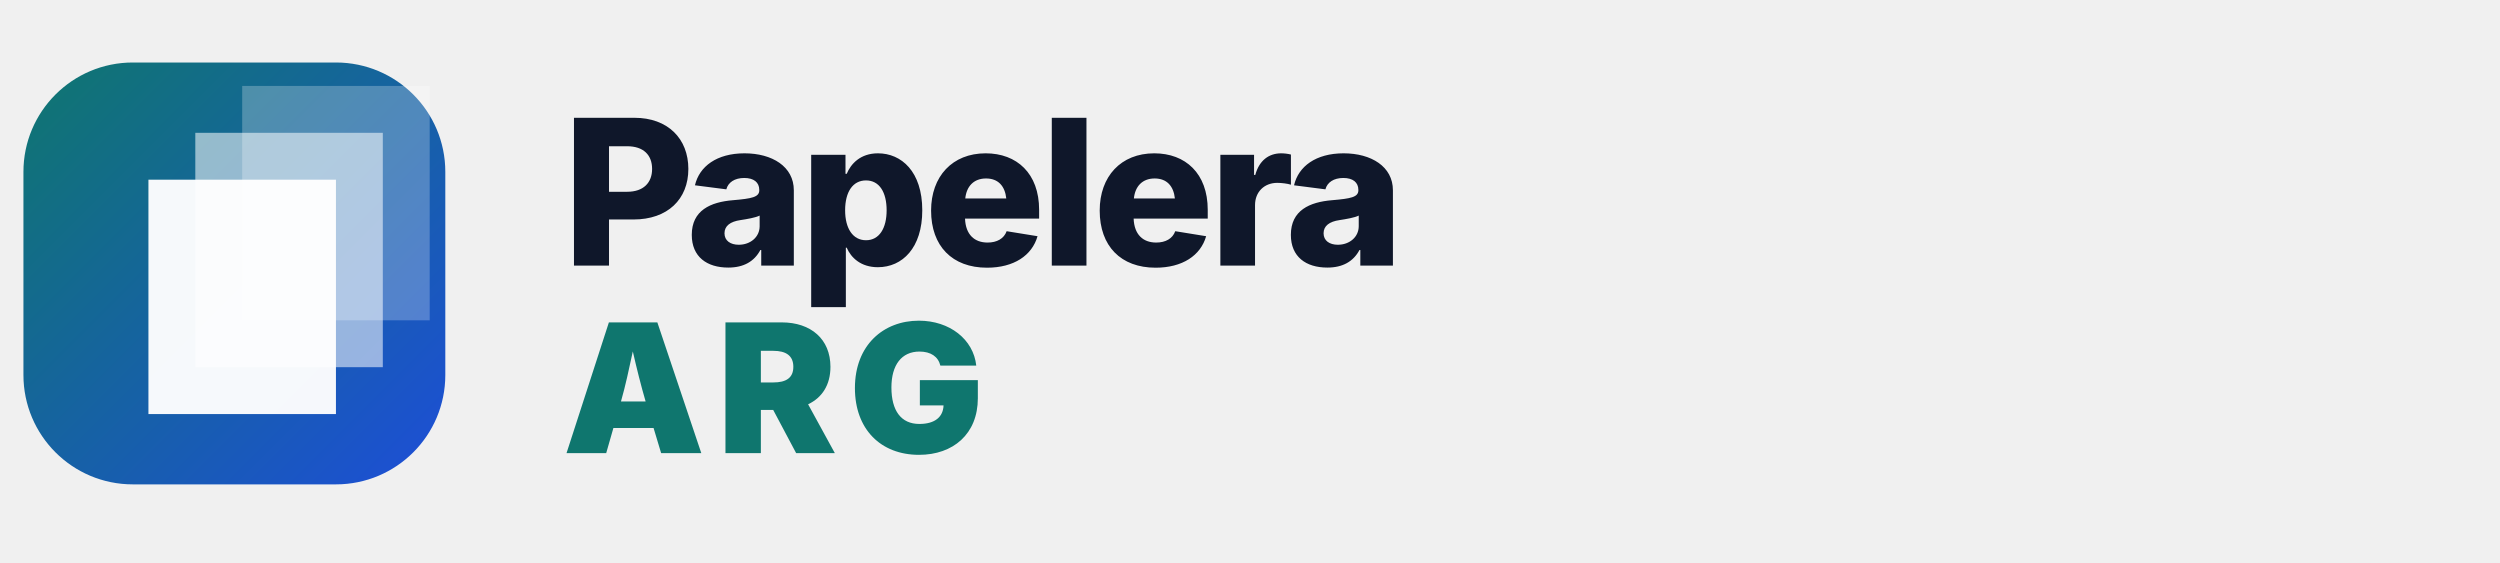
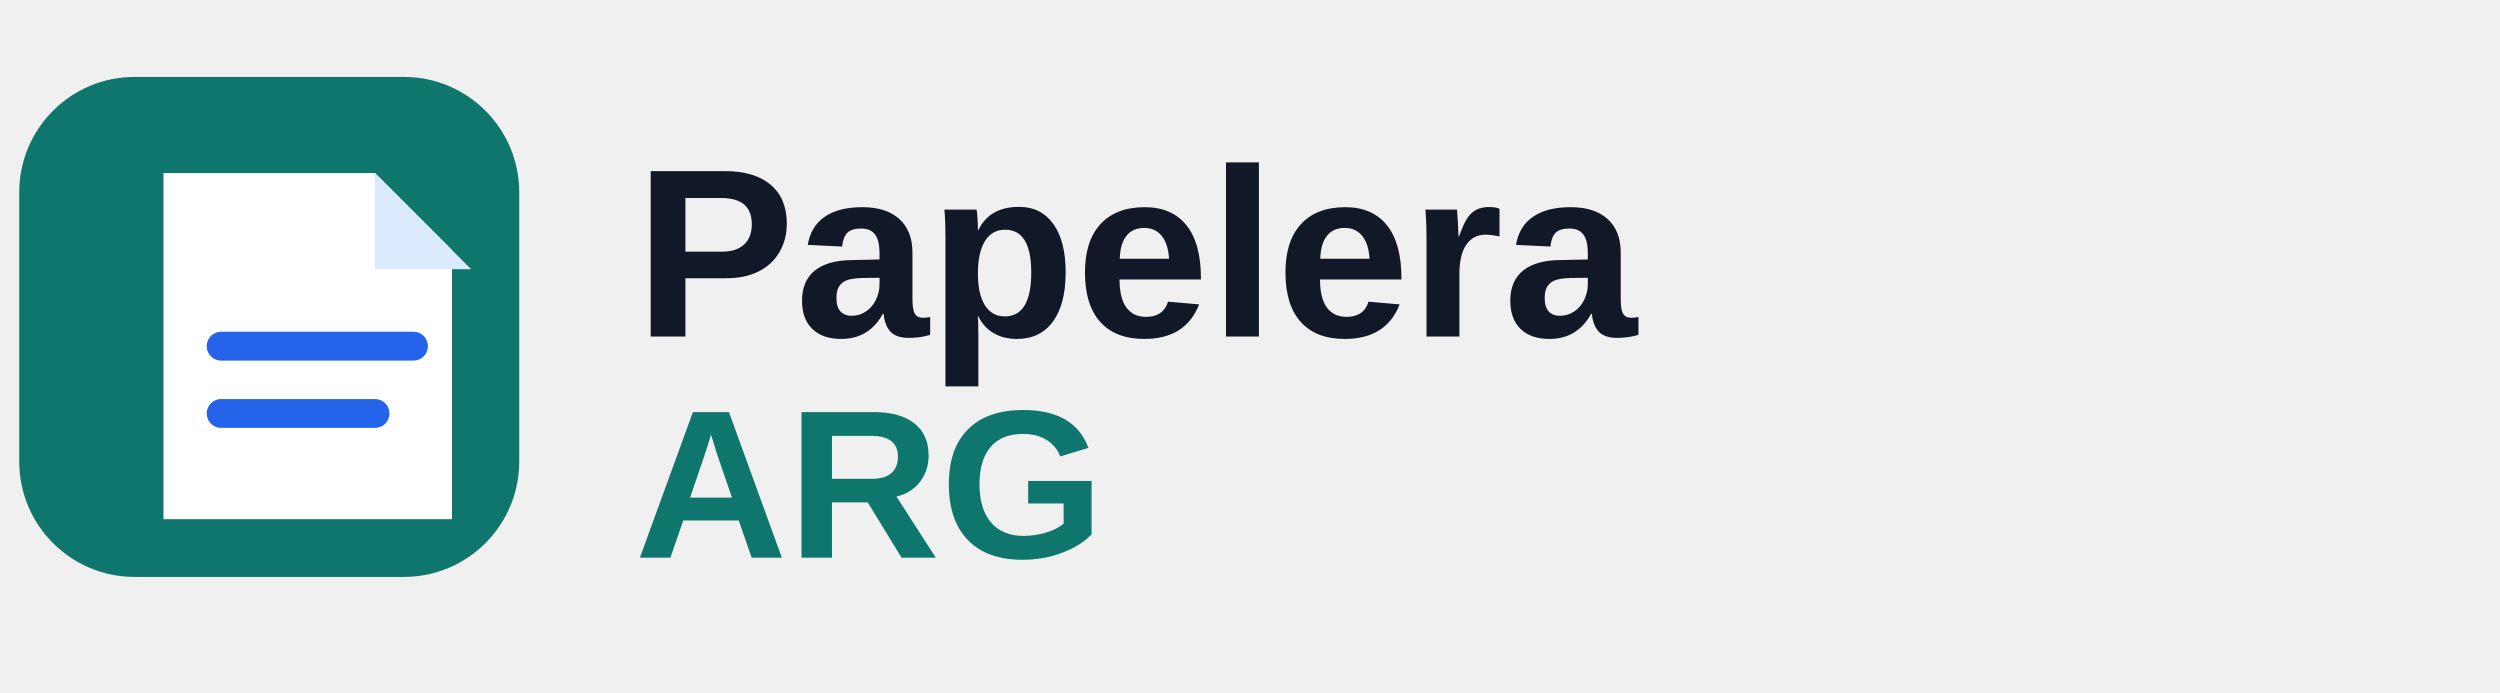
- <svg xmlns="http://www.w3.org/2000/svg" viewBox="0 0 320 72" role="img" aria-label="Papelera ARG">
-   <defs>
-     <linearGradient id="g" x1="0" y1="0" x2="1" y2="1">
-       <stop offset="0" stop-color="#0f766e" />
-       <stop offset="1" stop-color="#1d4ed8" />
-     </linearGradient>
-   </defs>
-   <rect x="3" y="8" width="54" height="54" rx="14" fill="url(#g)" />
-   <path d="M19 23h24v30H19z" fill="white" opacity=".96" />
-   <path d="M25 17h24v30H25z" fill="white" opacity=".55" />
-   <path d="M31 11h24v30H31z" fill="white" opacity=".25" />
-   <text x="72" y="34" fill="#0f172a" font-family="Inter, Arial, sans-serif" font-size="26" font-weight="800" letter-spacing="-.7">Papelera</text>
-   <text x="72" y="58" fill="#0f766e" font-family="Inter, Arial, sans-serif" font-size="23" font-weight="900" letter-spacing="1.5">ARG</text>
+ <svg xmlns="http://www.w3.org/2000/svg" viewBox="0 0 260 72" fill="none">
+   <rect x="2" y="8" width="52" height="52" rx="12" fill="#0f766e" />
+   <path d="M17 18h22l8 8v28H17z" fill="white" />
+   <path d="M39 18v10h10" fill="#dbeafe" />
+   <path d="M23 36h20M23 43h16" stroke="#2563eb" stroke-width="3" stroke-linecap="round" />
+   <text x="66" y="35" font-family="Arial, sans-serif" font-weight="800" font-size="25" fill="#111827">Papelera</text>
+   <text x="66" y="58" font-family="Arial, sans-serif" font-weight="900" font-size="22" fill="#0f766e">ARG</text>
</svg>
